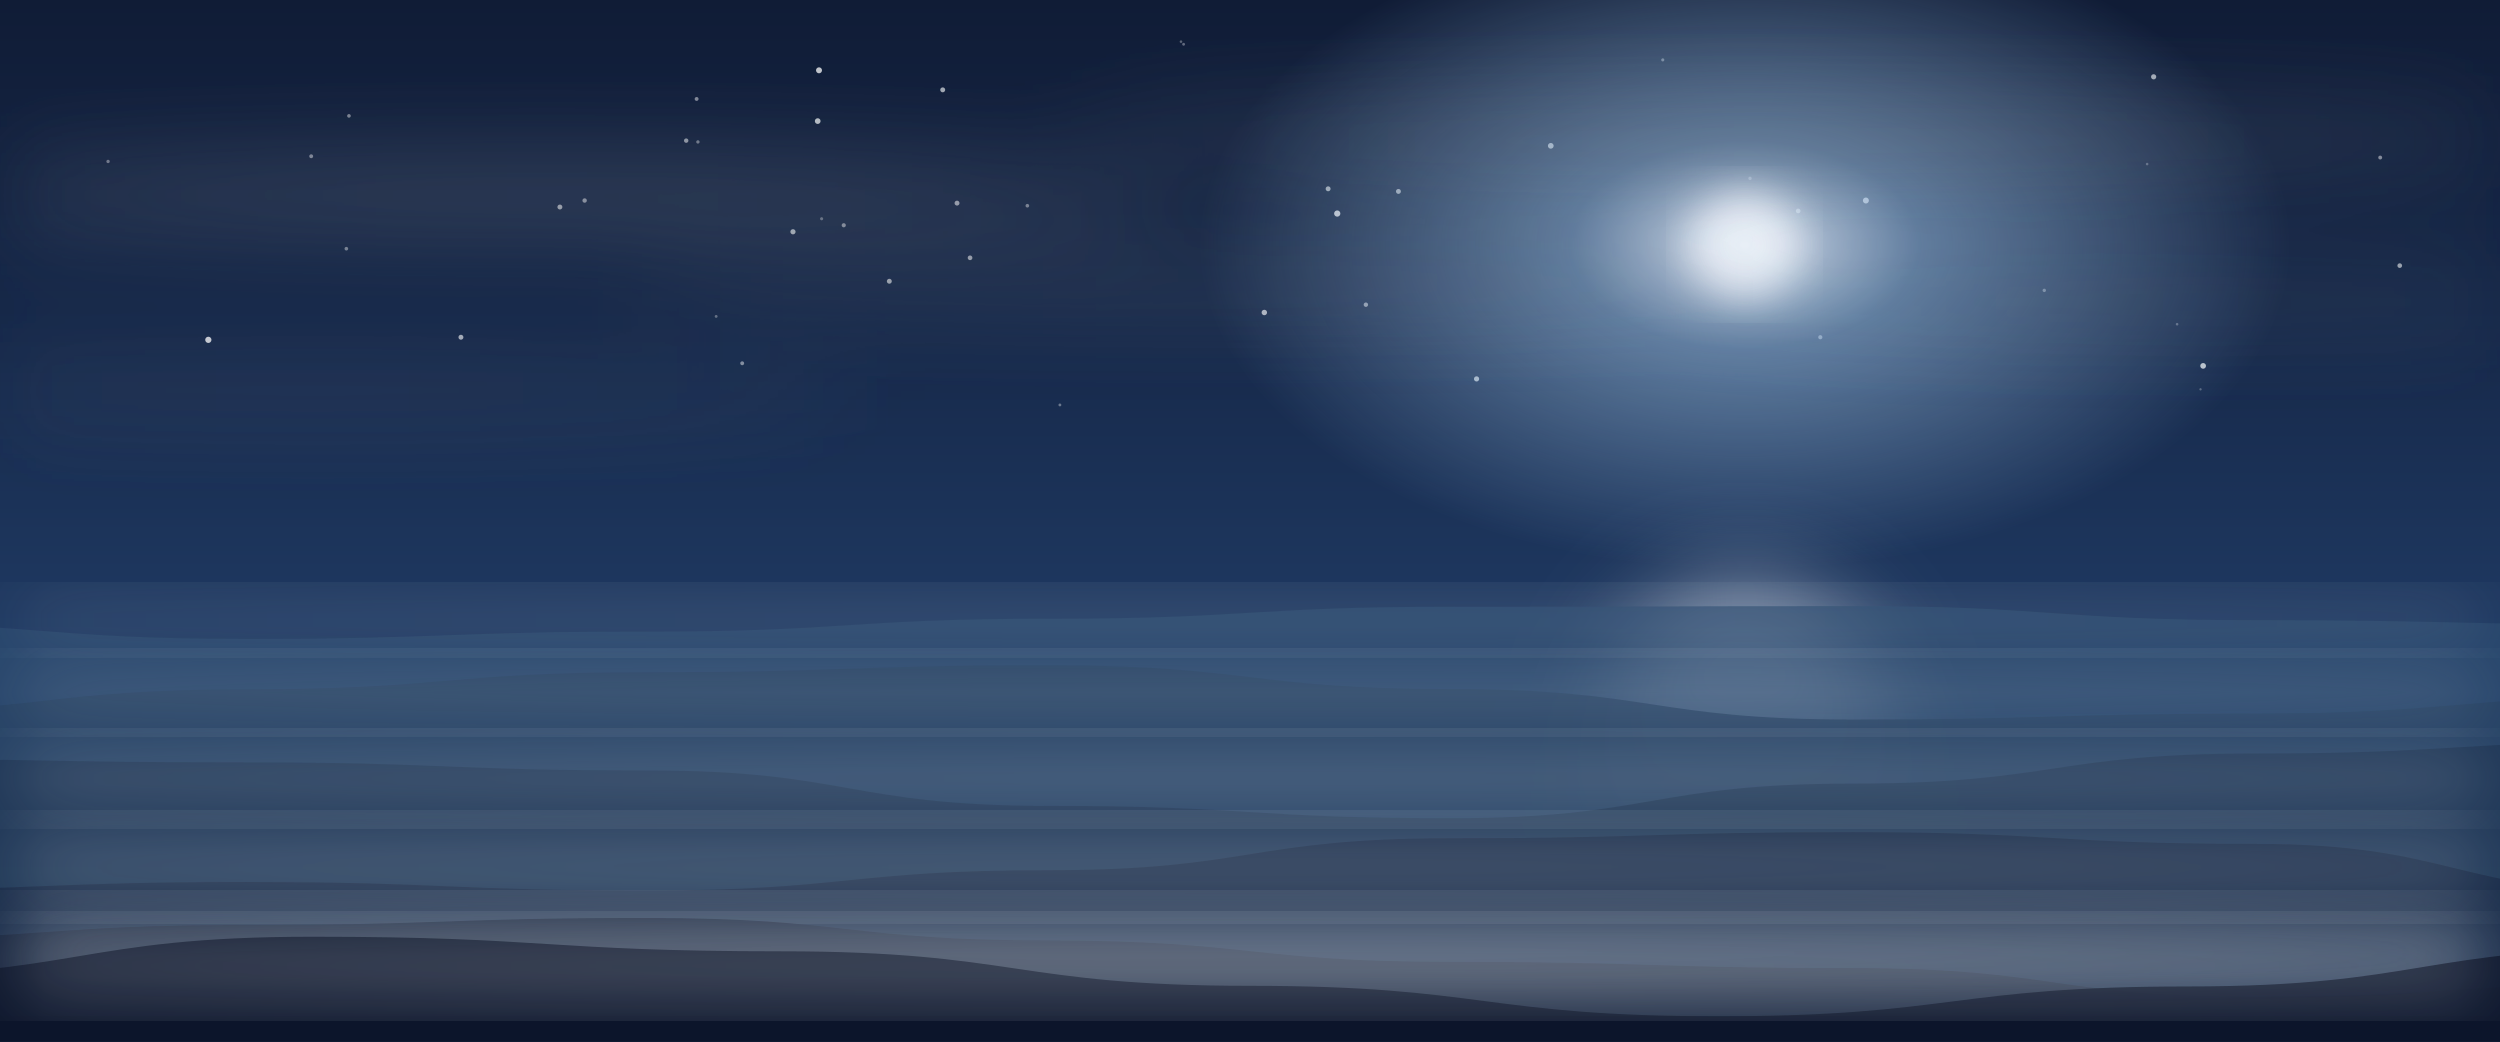
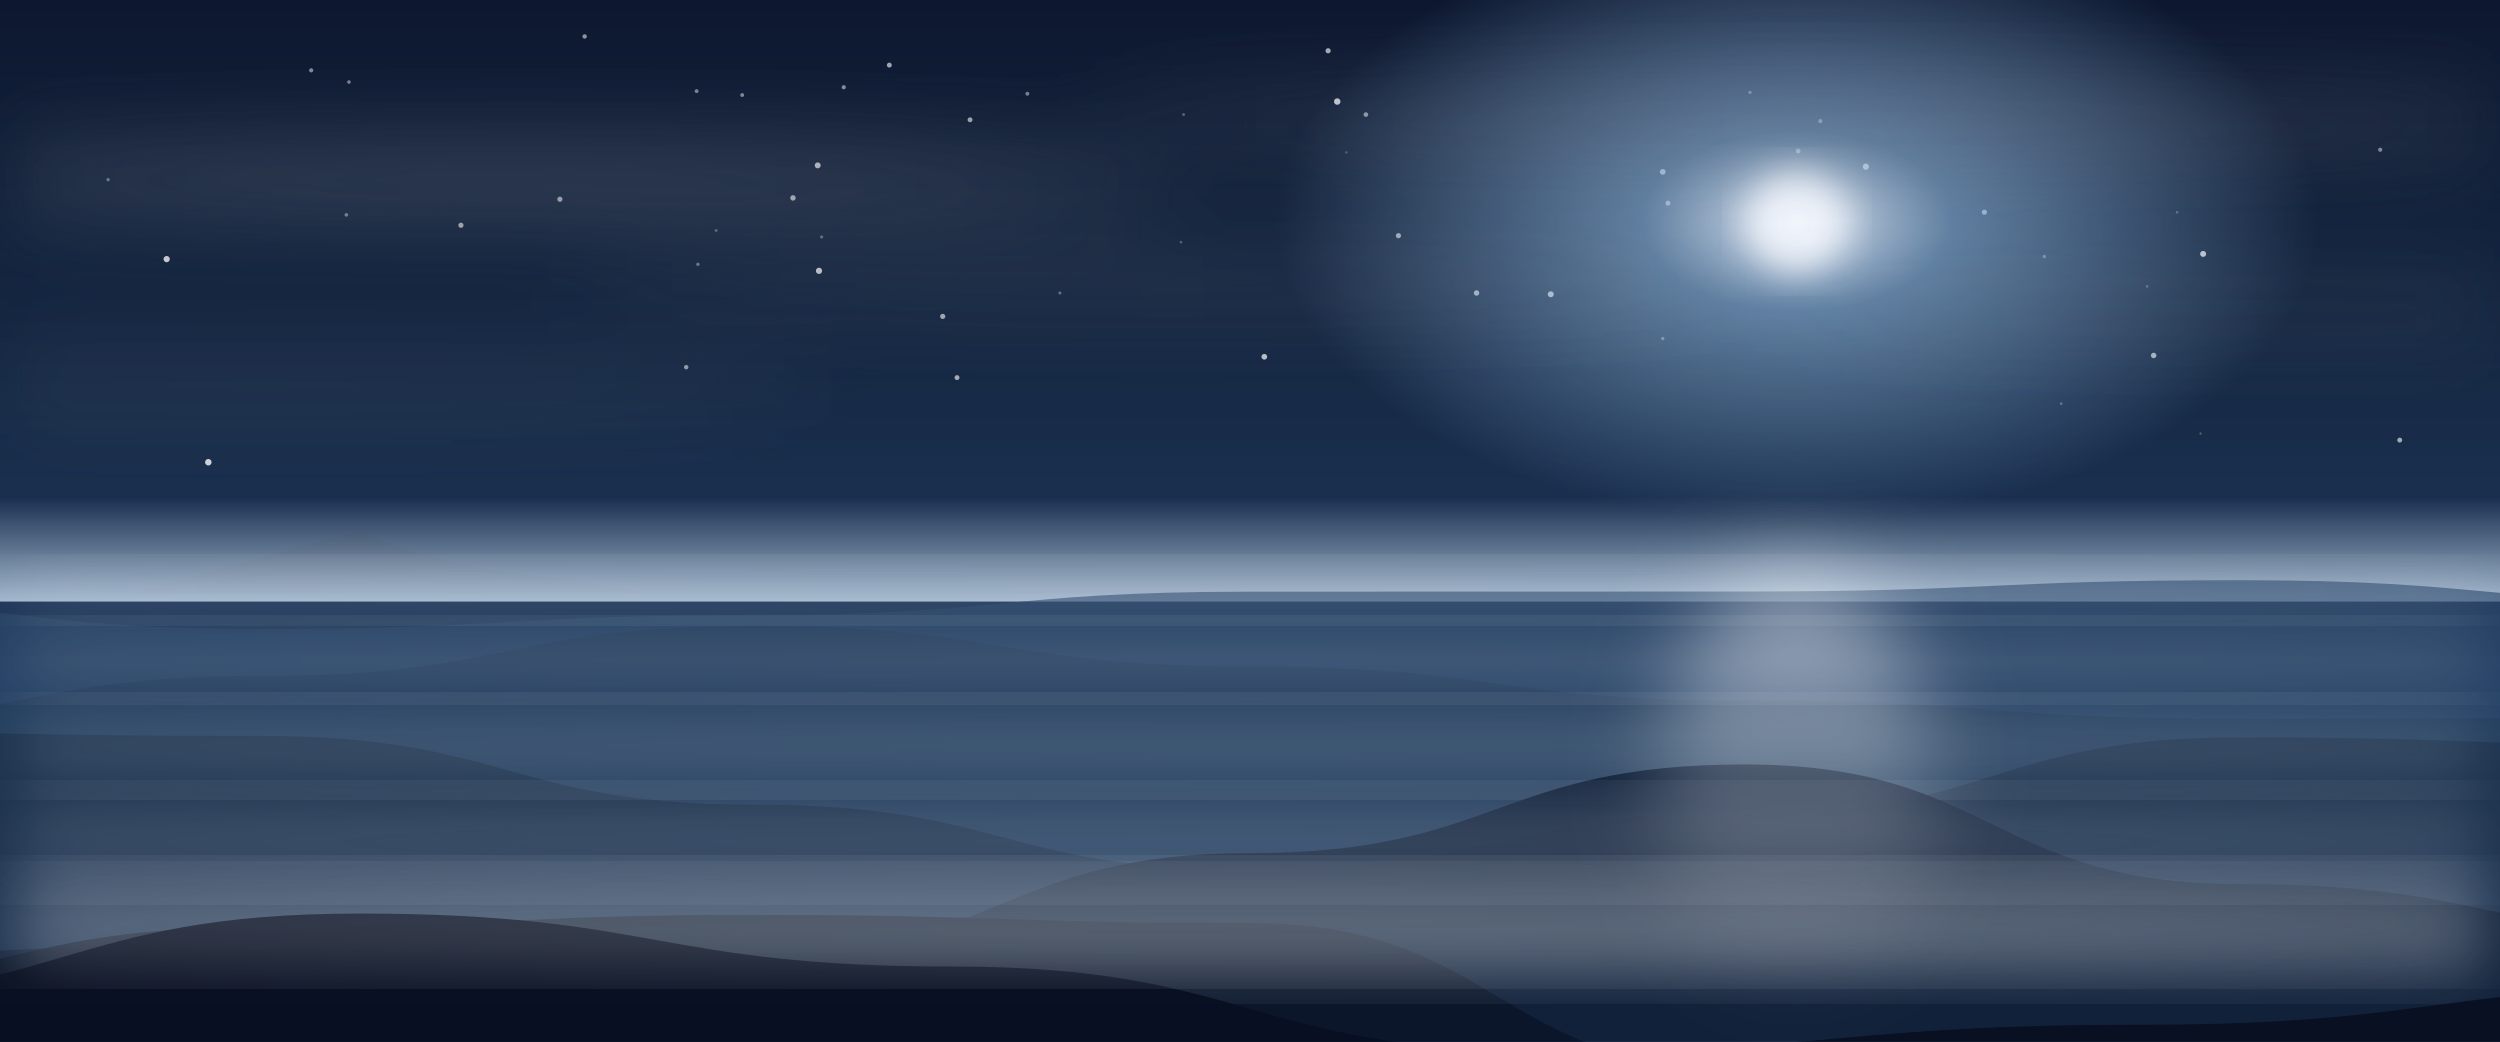
<svg xmlns="http://www.w3.org/2000/svg" viewBox="0 0 1920 800" preserveAspectRatio="xMidYMid slice">
  <defs>
    <linearGradient id="sky" x1="0" y1="0" x2="0" y2="1">
-       <stop offset="0%" stop-color="#101c36" />
-       <stop offset="34%" stop-color="#172a4c" />
-       <stop offset="62%" stop-color="#1f3a63" />
-       <stop offset="84%" stop-color="#27496f" />
-       <stop offset="100%" stop-color="#2f5b7d" />
+       <stop offset="0%" stop-color="#0d1830" />
+       <stop offset="32%" stop-color="#152742" />
+       <stop offset="58%" stop-color="#1d3557" />
+       <stop offset="80%" stop-color="#254465" />
+       <stop offset="100%" stop-color="#2d5474" />
    </linearGradient>
    <linearGradient id="sea" x1="0" y1="0" x2="0" y2="1">
-       <stop offset="0%" stop-color="#2a4a6e" />
-       <stop offset="100%" stop-color="#0c1730" />
+       <stop offset="0%" stop-color="#27456a" />
+       <stop offset="100%" stop-color="#081226" />
    </linearGradient>
    <radialGradient id="glow" cx="50%" cy="50%" r="50%">
-       <stop offset="0%" stop-color="#f2f7ff" stop-opacity="0.95" />
-       <stop offset="32%" stop-color="#9dc4e8" stop-opacity="0.55" />
-       <stop offset="100%" stop-color="#9dc4e8" stop-opacity="0" />
+       <stop offset="0%" stop-color="#f4f8ff" stop-opacity="0.95" />
+       <stop offset="30%" stop-color="#93bde4" stop-opacity="0.6" />
+       <stop offset="100%" stop-color="#93bde4" stop-opacity="0" />
    </radialGradient>
    <linearGradient id="reflect" x1="0" y1="0" x2="0" y2="1">
-       <stop offset="0%" stop-color="#f6f9ff" stop-opacity="0.62" />
-       <stop offset="100%" stop-color="#f6f9ff" stop-opacity="0" />
+       <stop offset="0%" stop-color="#f7faff" stop-opacity="0.55" />
+       <stop offset="55%" stop-color="#f7faff" stop-opacity="0.2" />
+       <stop offset="100%" stop-color="#f7faff" stop-opacity="0" />
+     </linearGradient>
+     <linearGradient id="haze" x1="0" y1="0" x2="0" y2="1">
+       <stop offset="0%" stop-color="#cee1f3" stop-opacity="0" />
+       <stop offset="100%" stop-color="#cee1f3" stop-opacity="0.75" />
    </linearGradient>
    <filter id="soft" x="-25%" y="-25%" width="150%" height="150%">
-       <feGaussianBlur stdDeviation="16" />
+       <feGaussianBlur stdDeviation="14" />
    </filter>
-     <filter id="softer" x="-30%" y="-30%" width="160%" height="160%">
-       <feGaussianBlur stdDeviation="36" />
+     <filter id="softer" x="-35%" y="-35%" width="170%" height="170%">
+       <feGaussianBlur stdDeviation="34" />
    </filter>
  </defs>
  <rect width="1920" height="800" fill="url(#sky)" />
  <g fill="#ffffff">
-     <circle cx="239" cy="120" r="1.5" opacity="0.48" />
-     <circle cx="266" cy="191" r="1.4" opacity="0.44" />
-     <circle cx="449" cy="154" r="1.7" opacity="0.54" />
-     <circle cx="628" cy="93" r="2.2" opacity="0.71" />
-     <circle cx="1843" cy="204" r="1.8" opacity="0.58" />
-     <circle cx="814" cy="311" r="1.1" opacity="0.36" />
-     <circle cx="629" cy="54" r="2.3" opacity="0.74" />
-     <circle cx="648" cy="173" r="1.6" opacity="0.51" />
-     <circle cx="1191" cy="112" r="2.2" opacity="0.73" />
-     <circle cx="1570" cy="223" r="1.3" opacity="0.40" />
-     <circle cx="1433" cy="154" r="2.3" opacity="0.76" />
-     <circle cx="1020" cy="145" r="1.9" opacity="0.63" />
-     <circle cx="971" cy="240" r="2.1" opacity="0.69" />
-     <circle cx="550" cy="243" r="1.1" opacity="0.34" />
-     <circle cx="909" cy="34" r="1.1" opacity="0.34" />
-     <circle cx="1344" cy="137" r="1.3" opacity="0.41" />
-     <circle cx="527" cy="108" r="1.7" opacity="0.55" />
-     <circle cx="1690" cy="299" r="0.9" opacity="0.28" />
-     <circle cx="1649" cy="126" r="1.0" opacity="0.32" />
-     <circle cx="724" cy="69" r="1.9" opacity="0.61" />
-     <circle cx="1027" cy="164" r="2.4" opacity="0.77" />
-     <circle cx="430" cy="159" r="1.9" opacity="0.62" />
-     <circle cx="789" cy="158" r="1.4" opacity="0.46" />
-     <circle cx="536" cy="109" r="1.3" opacity="0.41" />
-     <circle cx="535" cy="76" r="1.5" opacity="0.47" />
-     <circle cx="1074" cy="147" r="1.9" opacity="0.62" />
-     <circle cx="1049" cy="234" r="1.7" opacity="0.56" />
-     <circle cx="268" cy="89" r="1.4" opacity="0.45" />
-     <circle cx="907" cy="32" r="1.0" opacity="0.31" />
-     <circle cx="1398" cy="259" r="1.6" opacity="0.50" />
-     <circle cx="1277" cy="46" r="1.2" opacity="0.40" />
-     <circle cx="160" cy="261" r="2.4" opacity="0.77" />
-     <circle cx="735" cy="156" r="1.9" opacity="0.60" />
-     <circle cx="570" cy="279" r="1.5" opacity="0.48" />
-     <circle cx="609" cy="178" r="2.0" opacity="0.66" />
-     <circle cx="1828" cy="121" r="1.5" opacity="0.49" />
-     <circle cx="83" cy="124" r="1.3" opacity="0.41" />
-     <circle cx="1134" cy="291" r="2.0" opacity="0.66" />
-     <circle cx="1381" cy="162" r="1.8" opacity="0.57" />
-     <circle cx="1672" cy="249" r="1.0" opacity="0.31" />
-     <circle cx="631" cy="168" r="1.2" opacity="0.37" />
-     <circle cx="354" cy="259" r="1.9" opacity="0.62" />
-     <circle cx="745" cy="198" r="1.8" opacity="0.59" />
-     <circle cx="1692" cy="281" r="2.2" opacity="0.73" />
-     <circle cx="683" cy="216" r="1.9" opacity="0.60" />
-     <circle cx="1654" cy="59" r="2.0" opacity="0.64" />
+     <circle cx="239" cy="54" r="1.6" opacity="0.48" />
+     <circle cx="266" cy="165" r="1.4" opacity="0.43" />
+     <circle cx="449" cy="28" r="1.7" opacity="0.53" />
+     <circle cx="628" cy="127" r="2.3" opacity="0.72" />
+     <circle cx="1843" cy="338" r="1.9" opacity="0.59" />
+     <circle cx="814" cy="225" r="1.2" opacity="0.34" />
+     <circle cx="629" cy="208" r="2.4" opacity="0.75" />
+     <circle cx="648" cy="67" r="1.6" opacity="0.50" />
+     <circle cx="1191" cy="226" r="2.3" opacity="0.74" />
+     <circle cx="1570" cy="197" r="1.3" opacity="0.38" />
+     <circle cx="1433" cy="128" r="2.4" opacity="0.77" />
+     <circle cx="1020" cy="39" r="2.0" opacity="0.64" />
+     <circle cx="971" cy="274" r="2.2" opacity="0.70" />
+     <circle cx="550" cy="177" r="1.1" opacity="0.32" />
+     <circle cx="909" cy="88" r="1.1" opacity="0.31" />
+     <circle cx="1344" cy="71" r="1.3" opacity="0.39" />
+     <circle cx="527" cy="282" r="1.7" opacity="0.54" />
+     <circle cx="1690" cy="333" r="0.9" opacity="0.25" />
+     <circle cx="1649" cy="220" r="1.0" opacity="0.29" />
+     <circle cx="724" cy="243" r="2.0" opacity="0.61" />
+     <circle cx="1027" cy="78" r="2.5" opacity="0.78" />
+     <circle cx="430" cy="153" r="2.0" opacity="0.62" />
+     <circle cx="789" cy="72" r="1.5" opacity="0.44" />
+     <circle cx="536" cy="203" r="1.3" opacity="0.39" />
+     <circle cx="535" cy="70" r="1.5" opacity="0.45" />
+     <circle cx="1074" cy="181" r="2.0" opacity="0.62" />
+     <circle cx="1049" cy="88" r="1.8" opacity="0.55" />
+     <circle cx="268" cy="63" r="1.4" opacity="0.44" />
+     <circle cx="907" cy="186" r="1.0" opacity="0.28" />
+     <circle cx="1398" cy="93" r="1.6" opacity="0.49" />
+     <circle cx="1277" cy="260" r="1.3" opacity="0.38" />
+     <circle cx="160" cy="355" r="2.5" opacity="0.79" />
+     <circle cx="735" cy="290" r="1.9" opacity="0.61" />
+     <circle cx="570" cy="73" r="1.5" opacity="0.47" />
+     <circle cx="609" cy="152" r="2.1" opacity="0.66" />
+     <circle cx="1828" cy="115" r="1.6" opacity="0.48" />
+     <circle cx="83" cy="138" r="1.3" opacity="0.39" />
+     <circle cx="1134" cy="225" r="2.1" opacity="0.67" />
+     <circle cx="1381" cy="116" r="1.8" opacity="0.57" />
+     <circle cx="1672" cy="163" r="1.0" opacity="0.28" />
+     <circle cx="631" cy="182" r="1.2" opacity="0.34" />
+     <circle cx="354" cy="173" r="2.0" opacity="0.62" />
+     <circle cx="745" cy="92" r="1.9" opacity="0.60" />
+     <circle cx="1692" cy="195" r="2.3" opacity="0.75" />
+     <circle cx="683" cy="50" r="1.9" opacity="0.61" />
+     <circle cx="1654" cy="273" r="2.1" opacity="0.65" />
+     <circle cx="1277" cy="132" r="2.2" opacity="0.71" />
+     <circle cx="128" cy="199" r="2.4" opacity="0.77" />
+     <circle cx="1583" cy="310" r="1.0" opacity="0.30" />
+     <circle cx="1034" cy="117" r="0.9" opacity="0.25" />
+     <circle cx="1281" cy="156" r="1.9" opacity="0.60" />
+     <circle cx="1524" cy="163" r="2.0" opacity="0.61" />
  </g>
-   <ellipse cx="1340" cy="188" rx="420" ry="250" fill="url(#glow)" />
-   <circle cx="1340" cy="188" r="40" fill="#f2f7ff" opacity="0.9" filter="url(#soft)" />
+   <ellipse cx="1380" cy="170" rx="400" ry="230" fill="url(#glow)" />
+   <circle cx="1380" cy="170" r="38" fill="#f4f8ff" opacity="0.92" filter="url(#soft)" />
  <g filter="url(#softer)">
-     <ellipse cx="420" cy="150" rx="480" ry="22" fill="#666e7e" opacity="0.5" />
-     <ellipse cx="1380" cy="108" rx="560" ry="19" fill="#666e7e" opacity="0.42" />
-     <ellipse cx="930" cy="218" rx="450" ry="15" fill="#666e7e" opacity="0.36" />
-     <ellipse cx="1690" cy="232" rx="380" ry="13" fill="#666e7e" opacity="0.32" />
-     <ellipse cx="240" cy="300" rx="420" ry="16" fill="#666e7e" opacity="0.26" />
+     <ellipse cx="400" cy="138" rx="500" ry="24" fill="#6e7483" opacity="0.46" />
+     <ellipse cx="1420" cy="96" rx="580" ry="20" fill="#6e7483" opacity="0.38" />
+     <ellipse cx="900" cy="214" rx="460" ry="16" fill="#6e7483" opacity="0.3" />
+     <ellipse cx="1720" cy="236" rx="360" ry="13" fill="#6e7483" opacity="0.26" />
+     <ellipse cx="200" cy="296" rx="430" ry="17" fill="#6e7483" opacity="0.2" />
  </g>
-   <ellipse cx="1340" cy="600" rx="120" ry="150" fill="url(#reflect)" filter="url(#softer)" />
-   <path d="M-120.0 478.7 C34.3 478.7 34.3 490.7 188.6 490.7 C342.9 490.7 342.9 485.1 497.1 485.1 C651.4 485.1 651.4 475.2 805.7 475.2 C960.0 475.2 960.0 466.0 1114.3 466.0 C1268.6 466.0 1268.6 465.5 1422.9 465.5 C1577.1 465.5 1577.1 476.3 1731.4 476.3 C1885.7 476.3 1885.7 479.8 2040.0 479.8 L2040.0 840.0 L-120.0 840.0 Z" fill="#29496d" opacity="0.7" />
-   <ellipse cx="960.0" cy="476" rx="1440" ry="18" fill="#f1f7fc" opacity="0.25" filter="url(#softer)" />
-   <path d="M-120.0 546.8 C34.3 546.8 34.3 529.4 188.6 529.4 C342.9 529.4 342.9 516.2 497.1 516.2 C651.4 516.2 651.4 510.9 805.7 510.9 C960.0 510.9 960.0 529.2 1114.3 529.2 C1268.6 529.2 1268.6 552.6 1422.9 552.6 C1577.1 552.6 1577.1 548.0 1731.4 548.0 C1885.7 548.0 1885.7 534.9 2040.0 534.9 L2040.0 840.0 L-120.0 840.0 Z" fill="#244062" opacity="0.8" />
-   <ellipse cx="960.0" cy="532" rx="1440" ry="21" fill="#f1f7fc" opacity="0.27" filter="url(#softer)" />
-   <path d="M-120.0 582.7 C34.3 582.7 34.3 585.5 188.6 585.5 C342.9 585.5 342.9 591.7 497.1 591.7 C651.4 591.7 651.4 618.9 805.7 618.9 C960.0 618.9 960.0 628.4 1114.3 628.4 C1268.6 628.4 1268.6 601.8 1422.9 601.8 C1577.1 601.8 1577.1 578.7 1731.4 578.7 C1885.7 578.7 1885.7 569.4 2040.0 569.4 L2040.0 840.0 L-120.0 840.0 Z" fill="#1d3554" opacity="0.87" />
-   <ellipse cx="960.0" cy="598" rx="1440" ry="24" fill="#f1f7fc" opacity="0.29" filter="url(#softer)" />
-   <path d="M-120.0 683.6 C34.3 683.6 34.3 677.4 188.6 677.4 C342.9 677.4 342.9 683.9 497.1 683.9 C651.4 683.9 651.4 668.3 805.7 668.3 C960.0 668.3 960.0 643.8 1114.3 643.8 C1268.6 643.8 1268.6 639.1 1422.9 639.1 C1577.1 639.1 1577.1 648.1 1731.4 648.1 C1885.7 648.1 1885.7 685.7 2040.0 685.7 L2040.0 840.0 L-120.0 840.0 Z" fill="#162845" opacity="0.92" />
-   <ellipse cx="960.0" cy="666" rx="1440" ry="27" fill="#f1f7fc" opacity="0.31" filter="url(#softer)" />
-   <path d="M-120.0 721.4 C34.3 721.4 34.3 710.4 188.6 710.4 C342.9 710.4 342.9 705.0 497.1 705.0 C651.4 705.0 651.4 722.3 805.7 722.3 C960.0 722.3 960.0 738.7 1114.3 738.7 C1268.6 738.7 1268.6 743.5 1422.9 743.5 C1577.1 743.5 1577.1 765.5 1731.4 765.5 C1885.7 765.5 1885.7 755.1 2040.0 755.1 L2040.0 840.0 L-120.0 840.0 Z" fill="#101d37" opacity="0.96" />
-   <ellipse cx="960.0" cy="732" rx="1440" ry="30" fill="#f1f7fc" opacity="0.33" filter="url(#softer)" />
-   <path d="M-120.0 749.5 C60.0 749.5 60.0 719.4 240.0 719.4 C420.0 719.4 420.0 730.6 600.0 730.6 C780.0 730.6 780.0 757.1 960.0 757.1 C1140.0 757.1 1140.0 780.5 1320.0 780.5 C1500.0 780.5 1500.0 757.6 1680.0 757.6 C1860.0 757.6 1860.0 728.0 2040.0 728.0 L2040.0 840.0 L-120.0 840.0 Z" fill="#0b142a" opacity="0.9" />
-   <ellipse cx="960.0" cy="742" rx="1344" ry="26" fill="#f5f9fd" opacity="0.34" filter="url(#softer)" />
+   <path d="M100 456 Q210.0 424.72 276.0 408 Q320.0 427.8 384.0 438.8 Q450.0 446.72 500 456 Z" fill="#1b2c46" opacity="0.5" />
+   <rect x="0" y="382" width="1920" height="80" fill="url(#haze)" />
+   <path d="M-180.0 460.2 C10.0 460.2 10.0 483.1 200.0 483.1 C390.0 483.1 390.0 472.4 580.0 472.4 C770.0 472.4 770.0 454.4 960.0 454.4 C1150.0 454.4 1150.0 454.3 1340.0 454.3 C1530.0 454.3 1530.0 445.6 1720.0 445.6 C1910.0 445.6 1910.0 463.2 2100.0 463.2 L2100.0 860.0 L-180.0 860.0 Z" fill="#254267" opacity="0.62" />
+   <ellipse cx="960.0" cy="453" rx="1498" ry="16" fill="#edf5fc" opacity="0.34" filter="url(#softer)" />
+   <path d="M-180.0 558.3 C10.0 558.3 10.0 519.2 200.0 519.2 C390.0 519.2 390.0 480.7 580.0 480.7 C770.0 480.7 770.0 511.9 960.0 511.9 C1150.0 511.9 1150.0 538.1 1340.0 538.1 C1530.0 538.1 1530.0 552.1 1720.0 552.1 C1910.0 552.1 1910.0 551.1 2100.0 551.1 L2100.0 860.0 L-180.0 860.0 Z" fill="#1f3858" opacity="0.74" />
+   <ellipse cx="960.0" cy="507" rx="1498" ry="20" fill="#edf5fc" opacity="0.30" filter="url(#softer)" />
+   <path d="M-180.0 561.7 C10.0 561.7 10.0 565.2 200.0 565.2 C390.0 565.2 390.0 618.0 580.0 618.0 C770.0 618.0 770.0 668.1 960.0 668.1 C1150.0 668.1 1150.0 625.9 1340.0 625.9 C1530.0 625.9 1530.0 566.3 1720.0 566.3 C1910.0 566.3 1910.0 573.6 2100.0 573.6 L2100.0 860.0 L-180.0 860.0 Z" fill="#182c48" opacity="0.83" />
+   <ellipse cx="960.0" cy="573" rx="1498" ry="24" fill="#edf5fc" opacity="0.28" filter="url(#softer)" />
+   <path d="M-180.0 735.0 C10.0 735.0 10.0 724.2 200.0 724.2 C390.0 724.2 390.0 732.6 580.0 732.6 C770.0 732.6 770.0 655.2 960.0 655.2 C1150.0 655.2 1150.0 587.1 1340.0 587.1 C1530.0 587.1 1530.0 679.0 1720.0 679.0 C1910.0 679.0 1910.0 718.5 2100.0 718.5 L2100.0 860.0 L-180.0 860.0 Z" fill="#101f38" opacity="0.9" />
+   <ellipse cx="960.0" cy="647" rx="1498" ry="28" fill="#edf5fc" opacity="0.26" filter="url(#softer)" />
+   <path d="M-180.0 755.7 C10.0 755.7 10.0 711.9 200.0 711.9 C390.0 711.9 390.0 702.6 580.0 702.6 C770.0 702.6 770.0 708.9 960.0 708.9 C1150.0 708.9 1150.0 821.6 1340.0 821.6 C1530.0 821.6 1530.0 860.1 1720.0 860.1 C1910.0 860.1 1910.0 776.9 2100.0 776.9 L2100.0 860.0 L-180.0 860.0 Z" fill="#0a162b" opacity="0.96" />
+   <ellipse cx="960.0" cy="716" rx="1498" ry="32" fill="#edf5fc" opacity="0.24" filter="url(#softer)" />
+   <ellipse cx="1380" cy="602" rx="105" ry="165" fill="url(#reflect)" filter="url(#softer)" />
+   <path d="M-180.0 768.5 C48.0 768.5 48.0 701.6 276.0 701.6 C504.0 701.6 504.0 742.3 732.0 742.3 C960.0 742.3 960.0 807.2 1188.0 807.2 C1416.0 807.2 1416.0 787.0 1644.0 787.0 C1872.0 787.0 1872.0 756.6 2100.0 756.6 L2100.0 860.0 L-180.0 860.0 Z" fill="#070f21" opacity="0.94" />
+   <ellipse cx="960.0" cy="708" rx="1382" ry="30" fill="#f3f8fd" opacity="0.30" filter="url(#softer)" />
</svg>
